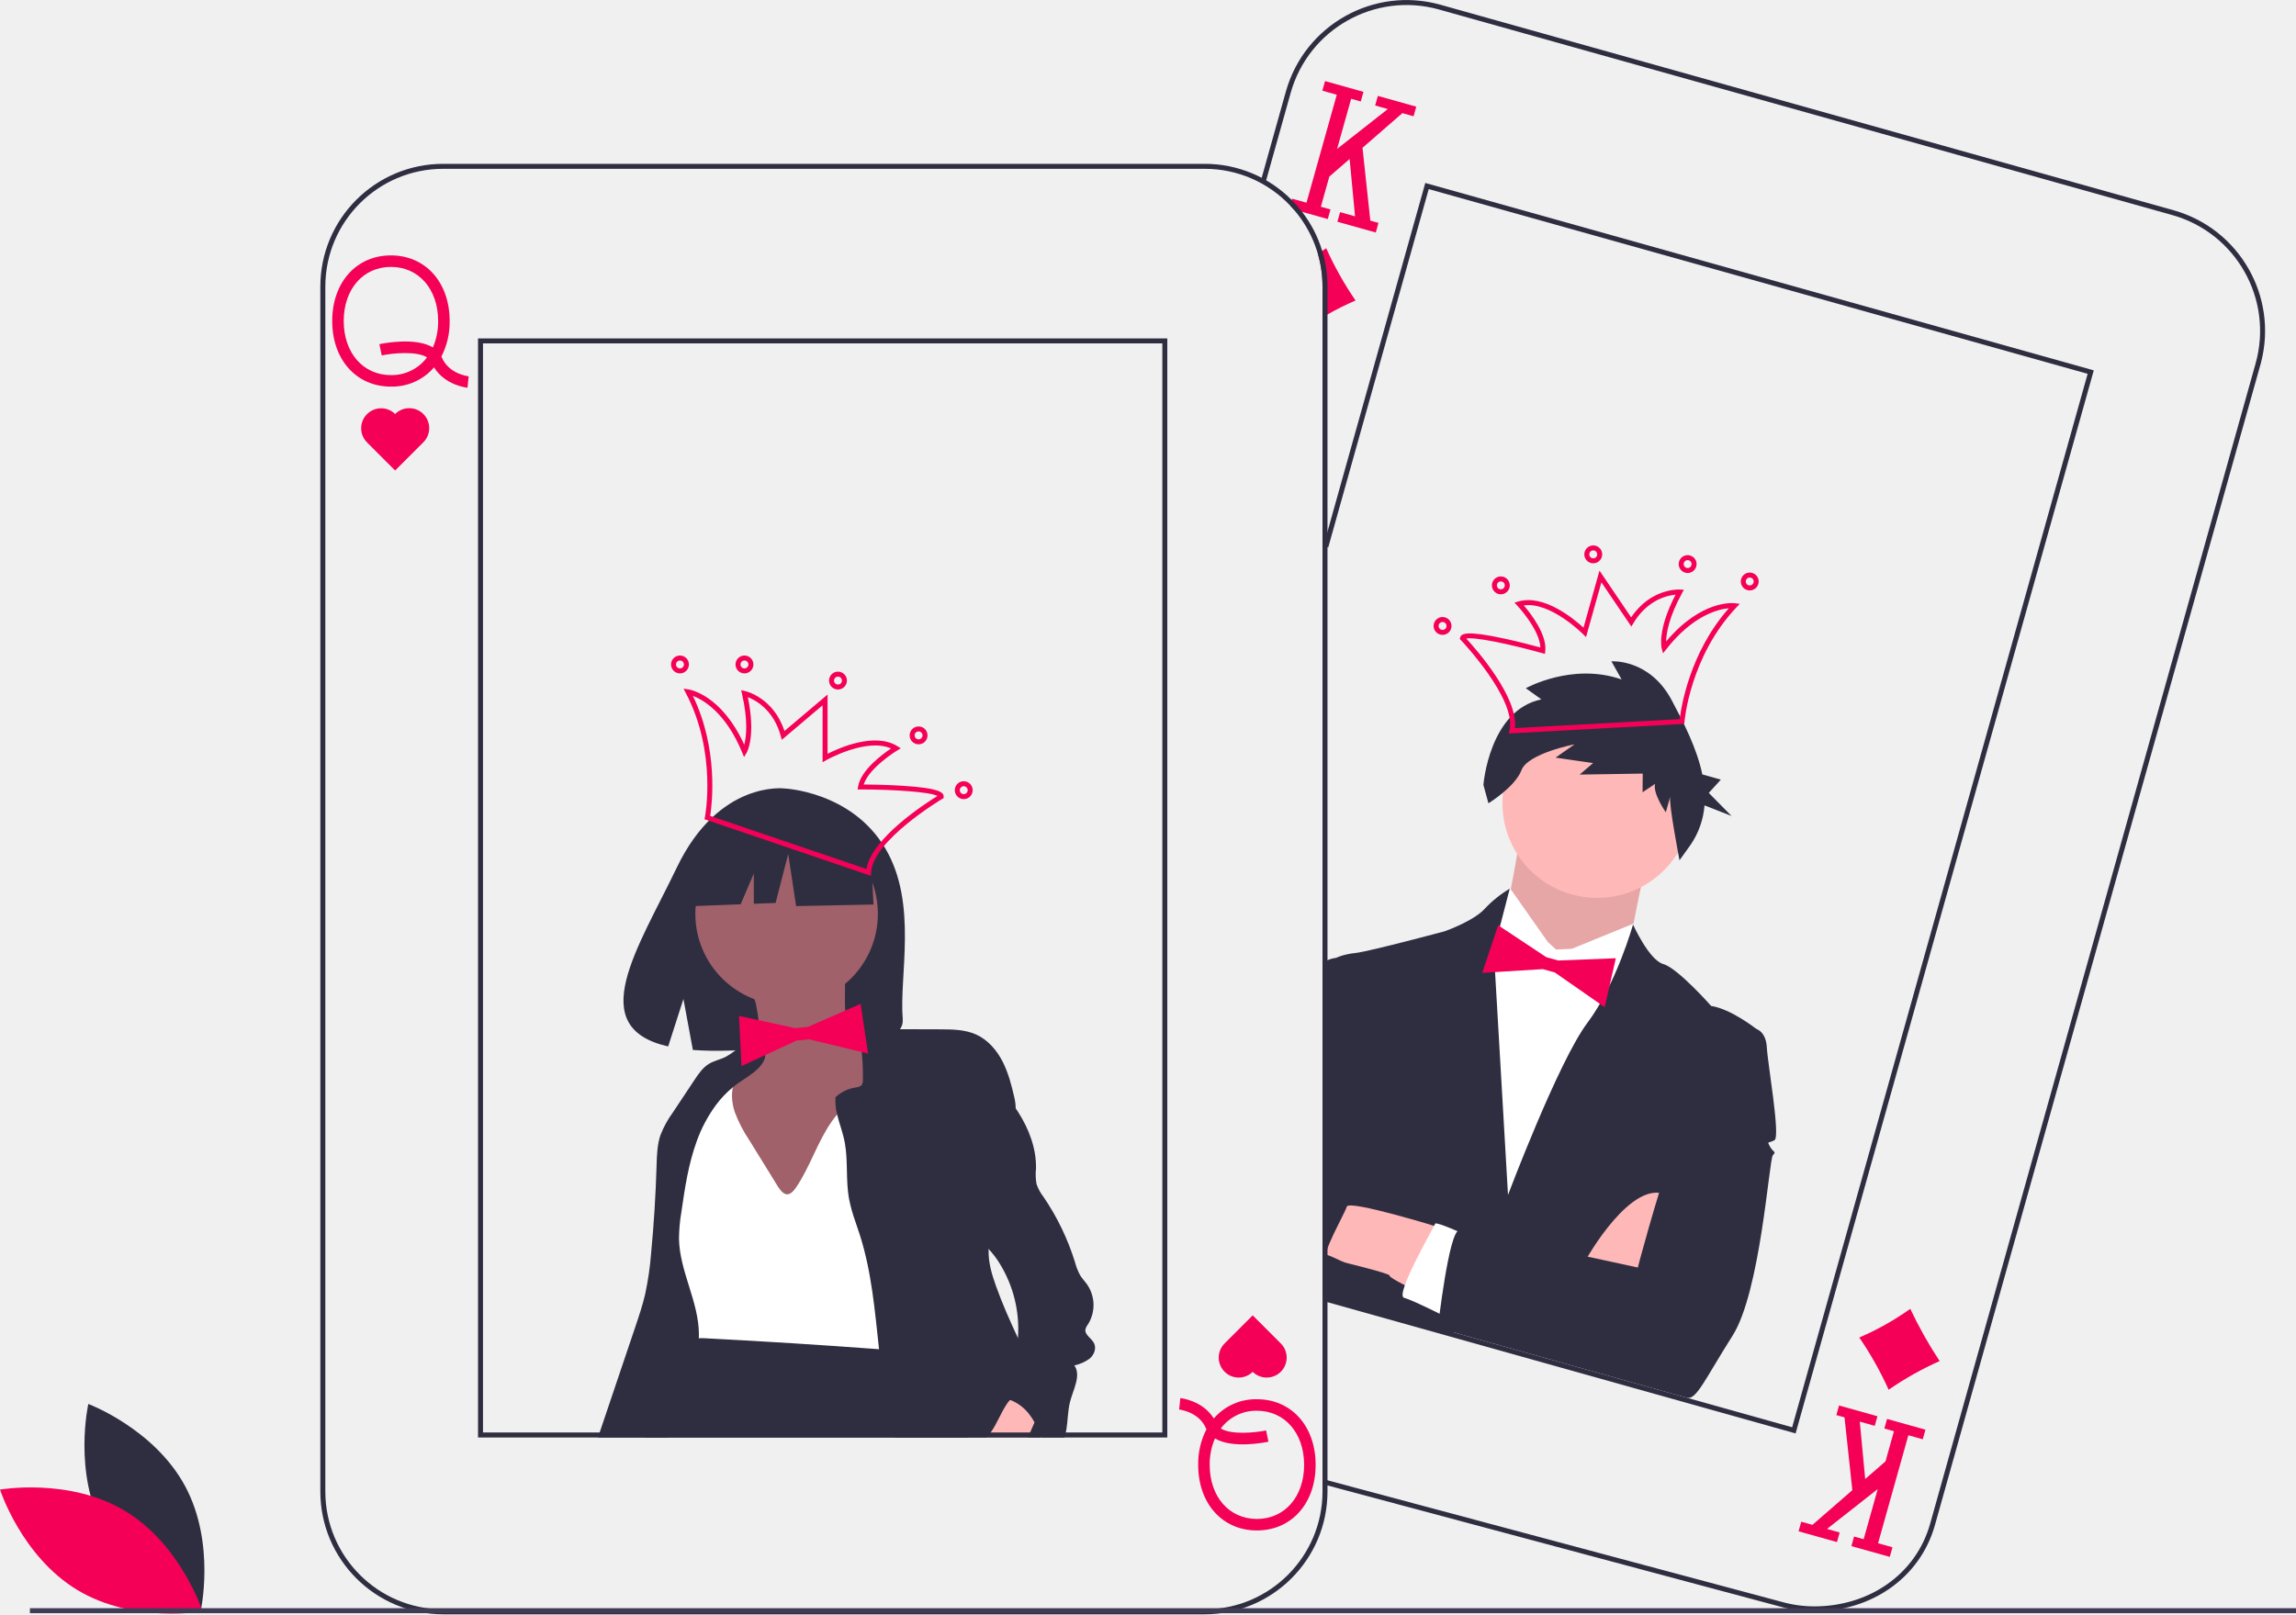
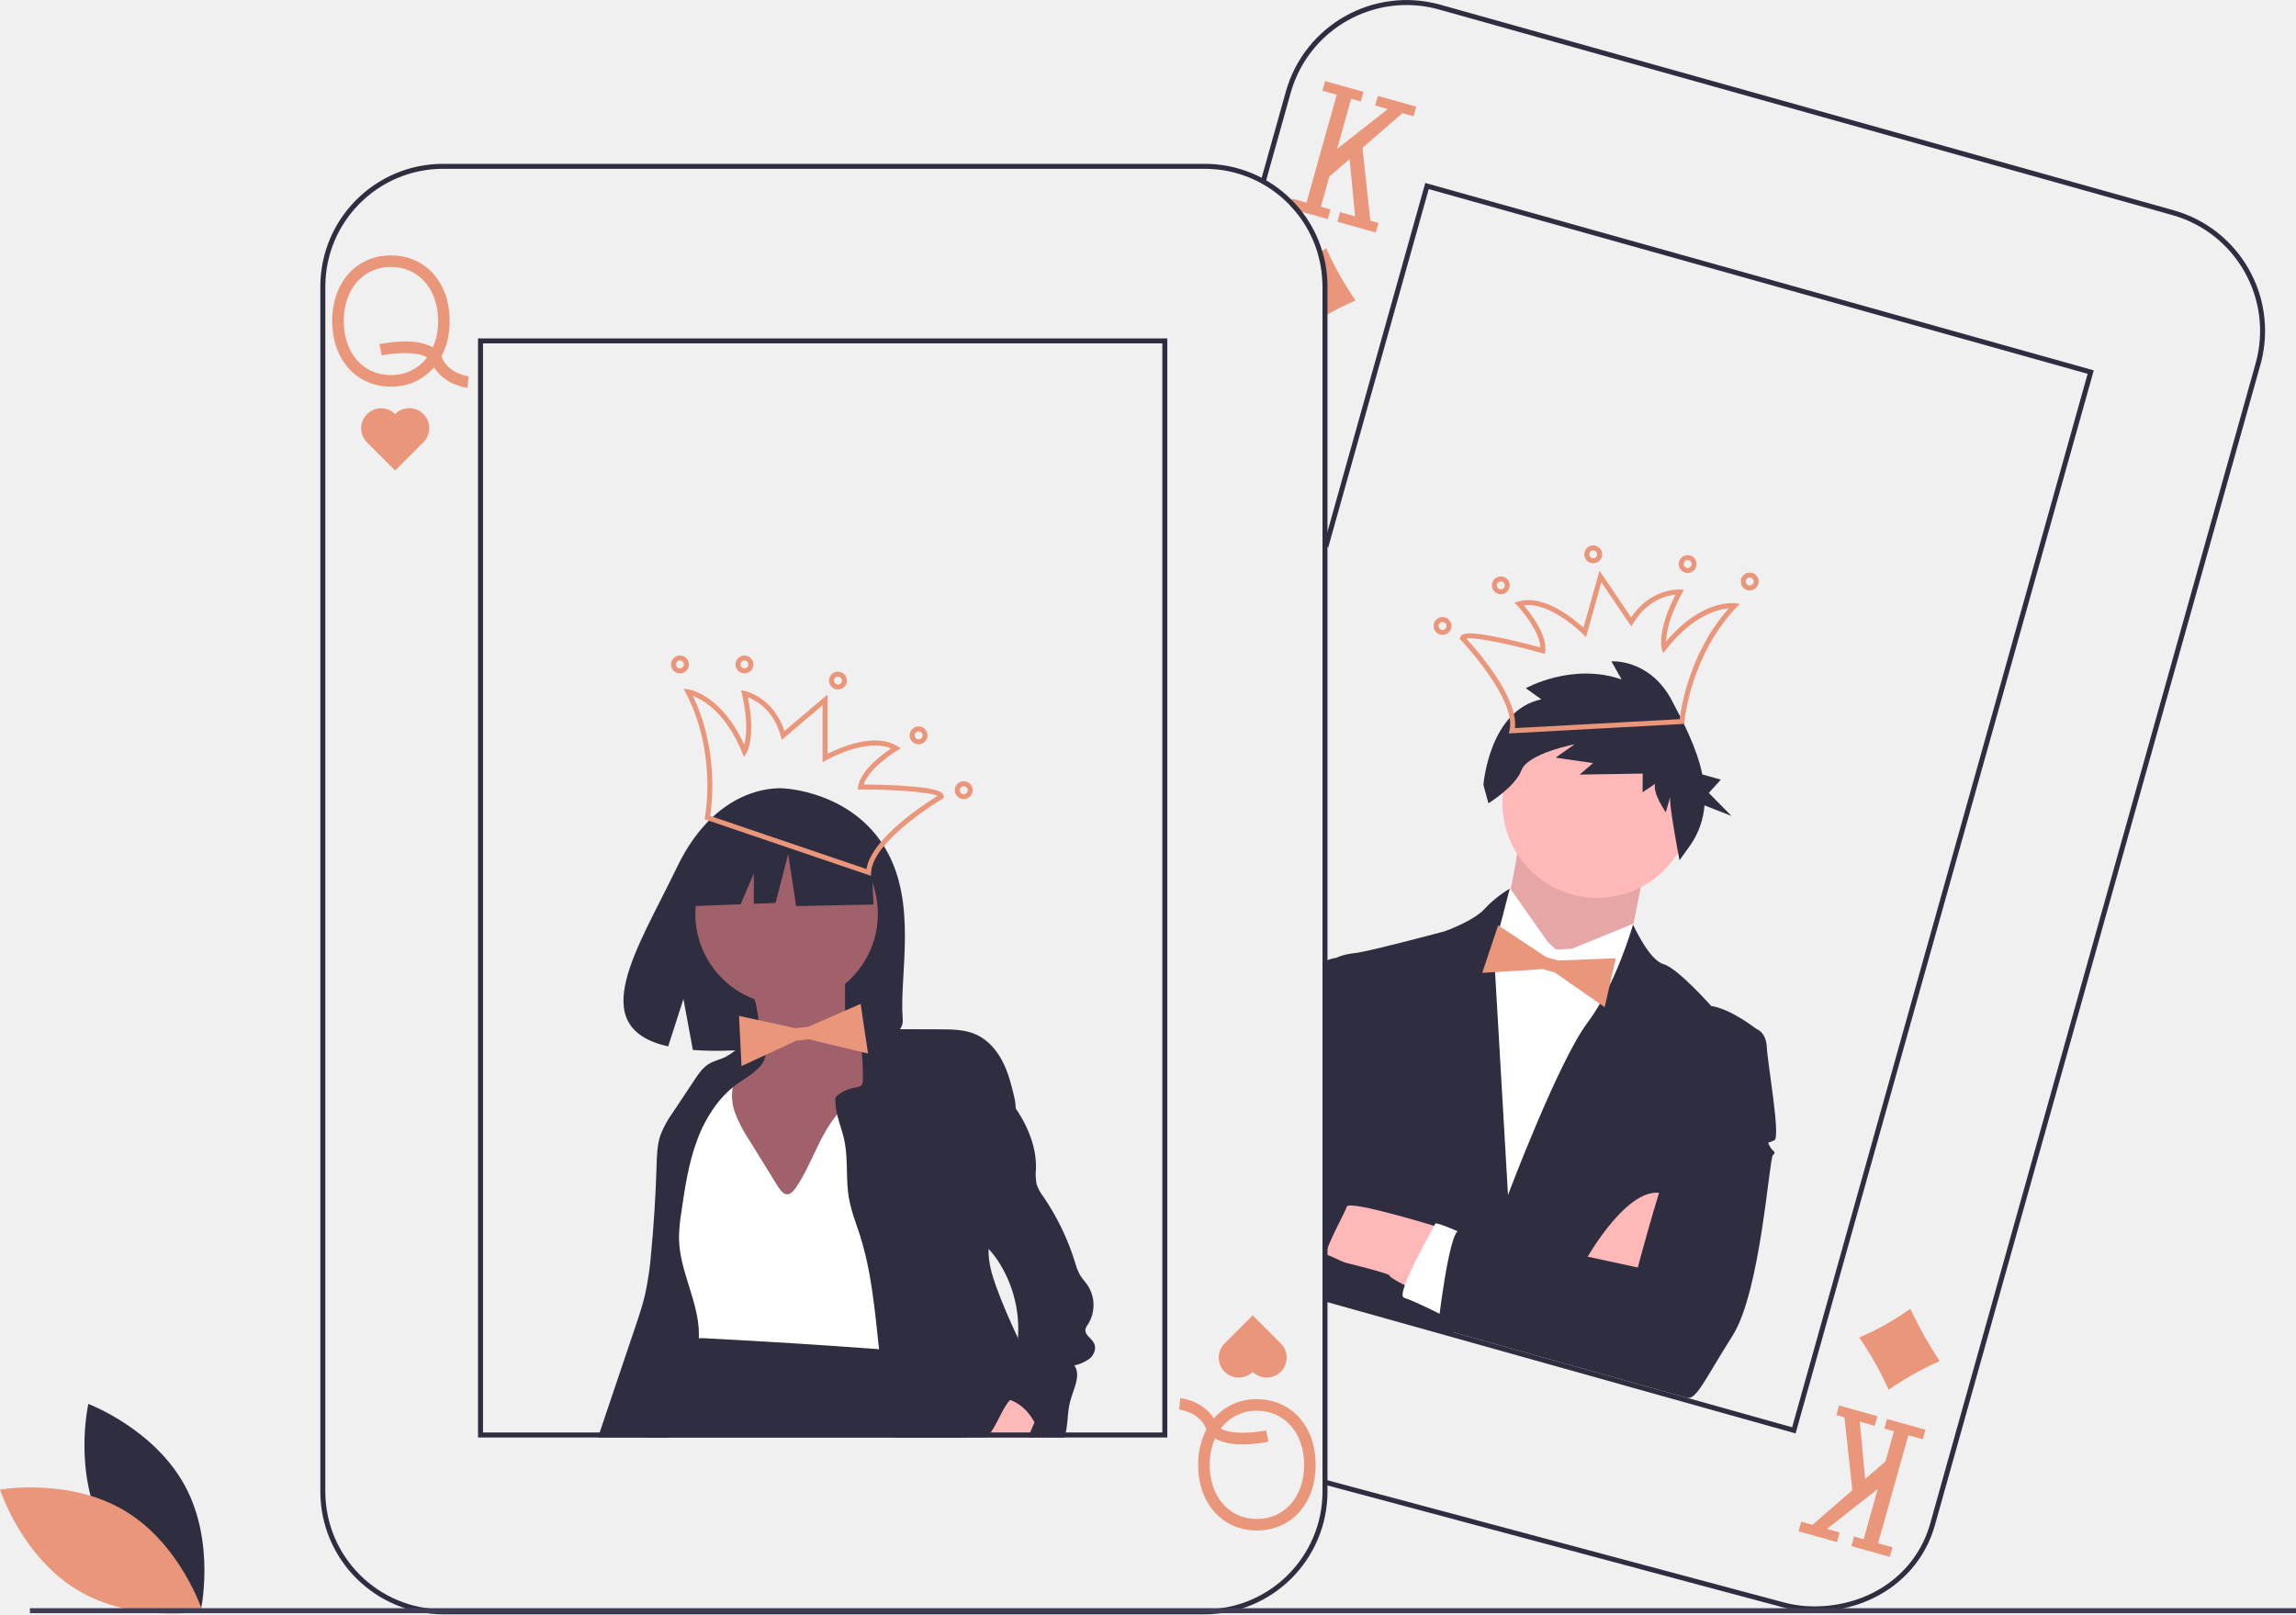
<svg xmlns="http://www.w3.org/2000/svg" data-name="Layer 1" width="921" height="647.736" viewBox="0 0 921 647.736">
  <path d="M867.301,771.823a50.167,50.167,0,0,1-13.545-1.871L670.731,720.963l.537-1.926,183.026,48.989a48.161,48.161,0,0,0,13.006,1.797c21.539,0,40.643-12.48,46.456-33.214L1044.043,271.991h-.001l.284-1.011a48.29,48.29,0,0,0-33.43-59.413L716.704,129.071a48.29,48.29,0,0,0-59.461,33.416l-10.222,36.46-1.926-.54,10.222-36.46a50.291,50.291,0,0,1,61.927-34.802l294.192,82.496a50.291,50.291,0,0,1,35.062,60.961l.009.002-.27.963L915.683,737.149C909.628,758.742,889.732,771.823,867.301,771.823Z" transform="translate(-139.5 -125.264)" fill="#2f2e41" />
-   <polygon points="518.96 84.066 522.31 85.006 532.62 87.896 533.7 84.036 529.84 82.956 533.23 70.866 541.38 63.786 543.55 86.806 537.55 85.116 536.47 88.976 551.87 93.296 552.95 89.436 549.68 88.526 546.54 59.306 562.54 45.396 567.03 46.656 568.11 42.796 552.7 38.476 551.62 42.336 556.7 43.756 536.35 59.746 541.99 39.636 545.85 40.716 546.93 36.856 531.52 32.536 530.44 36.396 536.22 38.016 524.07 81.336 518.29 79.716 518.14 80.236 517.52 82.476 518.96 84.066" fill="#f50057" />
-   <path d="M683.25,245.83A116.744,116.744,0,0,0,672,251.44c-.67.38-1.34.77-2,1.16V240.23a46.801,46.801,0,0,0-1.87-13.15c.58-.36,1.17-.75,1.75-1.14.53-.35,1.07-.71,1.6-1.07A134.736,134.736,0,0,0,683.25,245.83Z" transform="translate(-139.5 -125.264)" fill="#f50057" />
-   <polygon points="727.027 611.842 722.542 610.584 721.462 614.435 736.868 618.755 737.948 614.904 732.874 613.481 753.218 597.485 747.576 617.604 743.725 616.524 742.645 620.375 758.051 624.695 759.131 620.844 753.353 619.224 765.503 575.895 771.281 577.515 772.361 573.664 756.955 569.344 755.875 573.195 759.726 574.275 756.335 586.369 748.189 593.449 746.024 570.433 752.023 572.115 753.103 568.264 737.698 563.944 736.618 567.795 739.891 568.713 743.033 597.93 727.027 611.842" fill="#f50057" />
-   <path d="M885.315,661.934A110.091,110.091,0,0,0,905.775,650.436a169.049,169.049,0,0,0,11.779,20.959A125.777,125.777,0,0,0,897.094,682.893,135.224,135.224,0,0,0,885.315,661.934Z" transform="translate(-139.5 -125.264)" fill="#f50057" />
+   <polygon points="518.96 84.066 522.31 85.006 532.62 87.896 533.7 84.036 529.84 82.956 533.23 70.866 541.38 63.786 543.55 86.806 537.55 85.116 536.47 88.976 551.87 93.296 552.95 89.436 549.68 88.526 546.54 59.306 562.54 45.396 567.03 46.656 568.11 42.796 552.7 38.476 551.62 42.336 556.7 43.756 536.35 59.746 541.99 39.636 545.85 40.716 546.93 36.856 531.52 32.536 530.44 36.396 536.22 38.016 524.07 81.336 518.29 79.716 518.14 80.236 517.52 82.476 518.96 84.066" fill="#e9967a" />
+   <path d="M683.25,245.83A116.744,116.744,0,0,0,672,251.44c-.67.38-1.34.77-2,1.16V240.23a46.801,46.801,0,0,0-1.87-13.15c.58-.36,1.17-.75,1.75-1.14.53-.35,1.07-.71,1.6-1.07A134.736,134.736,0,0,0,683.25,245.83Z" transform="translate(-139.5 -125.264)" fill="#e9967a" />
+   <polygon points="727.027 611.842 722.542 610.584 721.462 614.435 736.868 618.755 737.948 614.904 732.874 613.481 753.218 597.485 747.576 617.604 743.725 616.524 742.645 620.375 758.051 624.695 759.131 620.844 753.353 619.224 765.503 575.895 771.281 577.515 772.361 573.664 756.955 569.344 755.875 573.195 759.726 574.275 756.335 586.369 748.189 593.449 746.024 570.433 752.023 572.115 753.103 568.264 737.698 563.944 736.618 567.795 739.891 568.713 743.033 597.93 727.027 611.842" fill="#e9967a" />
+   <path d="M885.315,661.934A110.091,110.091,0,0,0,905.775,650.436a169.049,169.049,0,0,0,11.779,20.959A125.777,125.777,0,0,0,897.094,682.893,135.224,135.224,0,0,0,885.315,661.934Z" transform="translate(-139.5 -125.264)" fill="#e9967a" />
  <path d="M750.397,453.726s-5.059,32.854-6.561,34.51,10.5,40.333,10.5,40.333l38.489-22.442s7.489-41.52,9.954-42.906S750.397,453.726,750.397,453.726Z" transform="translate(-139.5 -125.264)" fill="#ffb8b8" />
  <path d="M750.397,453.726s-5.059,32.854-6.561,34.51,10.5,40.333,10.5,40.333l38.489-22.442s7.489-41.52,9.954-42.906S750.397,453.726,750.397,453.726Z" transform="translate(-139.5 -125.264)" opacity="0.1" />
  <circle cx="640.674" cy="322.272" r="38" fill="#ffb8b8" />
  <path d="M763.704,506.27l-3.311-3.006-14.885-21.184s-1.708-1.124-3.328,4.653l-1.62,5.777-13.984,5.426-30.943,132.569,82.806,23.22,34.101-132.722-16.017-16.954-1.773-8.18-24.728,10.095Z" transform="translate(-139.5 -125.264)" fill="#fff" />
  <path d="M670,644.09l2,.56,128.96,36.16,43.12-142.65s-10.2-8.06-18.18-9.26c0,0-13.4-15.18-19.17-16.8-5.78-1.62-12.17-15.87-12.17-15.87s-6.75,24.07-18.35,39.51-31.8,68.98-31.8,68.98l-5.7-98.19,6.4-24.69a45.464,45.464,0,0,0-10.06,8.09c-4.51,4.96-16.02,9-16.02,9s-30.32,8.12-35.68,8.7c-5.35.57-7.82,1.96-7.82,1.96L672,533.88l-2,13.76Z" transform="translate(-139.5 -125.264)" fill="#2f2e41" />
  <path d="M687.6,588.79c-1.2,7.97-13.54,40.86-13.54,40.86L672,631.72l-2,2.01V511.92a5.618,5.618,0,0,1,2-1.39,13.72,13.72,0,0,1,3.53-.94l3.86,1.08S688.8,580.81,687.6,588.79Z" transform="translate(-139.5 -125.264)" fill="#2f2e41" />
  <path d="M775.443,631.075s18.926-34.159,33.252-25.987-8.64,30.812-8.64,30.812Z" transform="translate(-139.5 -125.264)" fill="#ffb8b8" />
  <path d="M716.861,617.764s-36.319-11.223-37.129-8.334-10.754,19.833-7.866,20.643,25.304,6.057,25.034,7.02,10.744,6.129,10.744,6.129Z" transform="translate(-139.5 -125.264)" fill="#ffb8b8" />
-   <polygon points="648.165 384.489 625.05 385.398 620.236 384.048 600.963 371.253 594.58 390.355 618.886 388.862 623.7 390.212 643.686 404.125 648.165 384.489" fill="#f50057" />
+   <polygon points="648.165 384.489 625.05 385.398 620.236 384.048 600.963 371.253 594.58 390.355 618.886 388.862 623.7 390.212 643.686 404.125 648.165 384.489" fill="#e9967a" />
  <polygon points="586.05 528.176 582.5 535.736 531.5 521.736 530.5 518.826 530.5 502.796 532.5 503.576 534.56 504.386 586.05 528.176" fill="#2f2e41" />
  <path d="M727.453,620.734s-11.977-5.436-12.247-4.473-16.343,28.652-12.491,29.732,17.484,8.019,17.484,8.019Z" transform="translate(-139.5 -125.264)" fill="#fff" />
  <path d="M837.34,536.266l6.74,1.89s3.851,1.08,4.157,7.397,5.533,35.824,3.067,37.21-3.159.153-1.773,2.619,2.619,1.773,1.116,3.429S845.696,643.505,834.519,661.142s-14.57,26.033-18.421,24.953L716.267,658.101s4.446-39.258,8.567-39.141S796.473,633.856,796.473,633.856,822.627,533.179,837.34,536.266Z" transform="translate(-139.5 -125.264)" fill="#2f2e41" />
  <path d="M757.785,405.886l-6.234-4.471s18.586-10.445,38.429-3.52l-4.087-7.273S801.192,389.467,810.098,406.26c4.682,8.828,10.063,19.17,12.262,29.737l7.435,2.085-4.843,5.336,9.12,9.252-10.835-4.241a32.524,32.524,0,0,1-5.561,15.777l-4.471,6.234s-4.435-23.028-3.727-25.552l-1.77,6.311s-5.35-7.627-4.288-11.414l-5.026,3.356.053-7.473-25.298.394,5.38-4.618-15.047-2.177,7.627-5.35s-18.71,3.603-21.288,10.369c-2.578,6.765-13.26,13.3-13.26,13.3l-2.017-7.373S736.828,410.221,757.785,405.886Z" transform="translate(-139.5 -125.264)" fill="#2f2e41" />
-   <path d="M744.721,419.557l.297-1.295c2.89-12.58-19.338-35.975-19.563-36.21l-.395-.412.154-.55c.44-1.568,2.204-2.961,17.659.389,6.018,1.305,12.019,2.895,14.531,3.576-.281-7.183-9.185-16.7-9.28-16.8l-1.12-1.187,1.566-.459c10.265-3.009,22.28,6.971,26.12,10.505l6.419-22.89,12.701,18.76c7.797-11.673,19.076-11.2,19.569-11.172l1.583.086L814.202,363.29c-5.343,9.775-6.306,16.196-6.361,19.362,14.216-16.889,27.027-15.418,27.584-15.344l1.941.256-1.346,1.422c-18.611,19.665-20.802,45.606-20.822,45.866l-.067.874ZM727.67,381.491c3.93,4.259,20.924,23.481,19.516,35.928l66.11-3.596c.545-4.628,3.898-26.648,19.705-44.5-4.308.385-14.47,2.84-25.175,16.521l-1.227,1.568-.525-1.92c-.083-.303-1.872-7.336,5.553-21.623-3.404.322-11.329,2.104-16.929,11.454l-.806,1.346-12.02-17.753-6.169,22L774.492,379.69c-.135-.137-13.031-13.049-23.754-11.509,2.753,3.205,9.338,11.646,8.617,18.282l-.127,1.174-1.137-.319C745.463,383.777,731.039,380.755,727.67,381.491Z" transform="translate(-139.5 -125.264)" fill="#f50057" />
-   <path d="M840.408,362.039a3.587,3.587,0,1,1,4.422-2.485A3.591,3.591,0,0,1,840.408,362.039Zm1.397-4.982a1.587,1.587,0,1,0,1.1,1.956A1.589,1.589,0,0,0,841.805,357.058Z" transform="translate(-139.5 -125.264)" fill="#f50057" />
-   <path d="M815.5,355.055a3.587,3.587,0,1,1,4.422-2.485A3.591,3.591,0,0,1,815.5,355.055Zm1.397-4.982a1.587,1.587,0,1,0,1.1,1.956A1.589,1.589,0,0,0,816.897,350.073Z" transform="translate(-139.5 -125.264)" fill="#f50057" />
-   <path d="M777.636,351.154a3.587,3.587,0,1,1,4.422-2.485A3.591,3.591,0,0,1,777.636,351.154Zm1.397-4.982a1.587,1.587,0,1,0,1.1,1.956A1.589,1.589,0,0,0,779.033,346.173Z" transform="translate(-139.5 -125.264)" fill="#f50057" />
-   <path d="M717.189,379.879a3.587,3.587,0,1,1,4.422-2.485A3.591,3.591,0,0,1,717.189,379.879Zm1.397-4.982a1.587,1.587,0,1,0,1.1,1.956A1.589,1.589,0,0,0,718.586,374.897Z" transform="translate(-139.5 -125.264)" fill="#f50057" />
-   <path d="M740.563,363.595a3.587,3.587,0,1,1,4.422-2.485A3.591,3.591,0,0,1,740.563,363.595Zm1.397-4.982a1.587,1.587,0,1,0,1.1,1.956A1.589,1.589,0,0,0,741.96,358.614Z" transform="translate(-139.5 -125.264)" fill="#f50057" />
+   <path d="M744.721,419.557l.297-1.295c2.89-12.58-19.338-35.975-19.563-36.21l-.395-.412.154-.55c.44-1.568,2.204-2.961,17.659.389,6.018,1.305,12.019,2.895,14.531,3.576-.281-7.183-9.185-16.7-9.28-16.8l-1.12-1.187,1.566-.459c10.265-3.009,22.28,6.971,26.12,10.505l6.419-22.89,12.701,18.76c7.797-11.673,19.076-11.2,19.569-11.172l1.583.086L814.202,363.29c-5.343,9.775-6.306,16.196-6.361,19.362,14.216-16.889,27.027-15.418,27.584-15.344l1.941.256-1.346,1.422c-18.611,19.665-20.802,45.606-20.822,45.866l-.067.874ZM727.67,381.491c3.93,4.259,20.924,23.481,19.516,35.928l66.11-3.596c.545-4.628,3.898-26.648,19.705-44.5-4.308.385-14.47,2.84-25.175,16.521l-1.227,1.568-.525-1.92c-.083-.303-1.872-7.336,5.553-21.623-3.404.322-11.329,2.104-16.929,11.454l-.806,1.346-12.02-17.753-6.169,22L774.492,379.69c-.135-.137-13.031-13.049-23.754-11.509,2.753,3.205,9.338,11.646,8.617,18.282l-.127,1.174-1.137-.319C745.463,383.777,731.039,380.755,727.67,381.491Z" transform="translate(-139.5 -125.264)" fill="#e9967a" />
+   <path d="M840.408,362.039a3.587,3.587,0,1,1,4.422-2.485A3.591,3.591,0,0,1,840.408,362.039Zm1.397-4.982a1.587,1.587,0,1,0,1.1,1.956A1.589,1.589,0,0,0,841.805,357.058Z" transform="translate(-139.5 -125.264)" fill="#e9967a" />
+   <path d="M815.5,355.055a3.587,3.587,0,1,1,4.422-2.485A3.591,3.591,0,0,1,815.5,355.055Zm1.397-4.982a1.587,1.587,0,1,0,1.1,1.956A1.589,1.589,0,0,0,816.897,350.073Z" transform="translate(-139.5 -125.264)" fill="#e9967a" />
+   <path d="M777.636,351.154a3.587,3.587,0,1,1,4.422-2.485A3.591,3.591,0,0,1,777.636,351.154Zm1.397-4.982a1.587,1.587,0,1,0,1.1,1.956A1.589,1.589,0,0,0,779.033,346.173Z" transform="translate(-139.5 -125.264)" fill="#e9967a" />
+   <path d="M717.189,379.879a3.587,3.587,0,1,1,4.422-2.485A3.591,3.591,0,0,1,717.189,379.879Zm1.397-4.982a1.587,1.587,0,1,0,1.1,1.956A1.589,1.589,0,0,0,718.586,374.897Z" transform="translate(-139.5 -125.264)" fill="#e9967a" />
+   <path d="M740.563,363.595a3.587,3.587,0,1,1,4.422-2.485A3.591,3.591,0,0,1,740.563,363.595Zm1.397-4.982a1.587,1.587,0,1,0,1.1,1.956A1.589,1.589,0,0,0,741.96,358.614Z" transform="translate(-139.5 -125.264)" fill="#e9967a" />
  <polygon points="720.272 575.155 719.31 574.885 530.809 522.027 531.348 520.101 718.887 572.69 837.418 149.994 573.112 75.88 532.799 219.645 530.873 219.105 571.728 73.414 572.689 73.684 839.883 148.609 839.613 149.571 720.272 575.155" fill="#2f2e41" />
  <path d="M181.134,739.117c12.428,23.049,38.806,32.944,38.806,32.944s6.227-27.475-6.201-50.524-38.806-32.944-38.806-32.944S168.706,716.068,181.134,739.117Z" transform="translate(-139.5 -125.264)" fill="#2f2e41" />
-   <path d="M189.677,731.534c22.438,13.5,31.08,40.314,31.08,40.314s-27.738,4.927-50.177-8.573S139.5,722.961,139.5,722.961,167.238,718.034,189.677,731.534Z" transform="translate(-139.5 -125.264)" fill="#f50057" />
+   <path d="M189.677,731.534c22.438,13.5,31.08,40.314,31.08,40.314s-27.738,4.927-50.177-8.573S139.5,722.961,139.5,722.961,167.238,718.034,189.677,731.534Z" transform="translate(-139.5 -125.264)" fill="#e9967a" />
  <path d="M669.88,225.94a49.004,49.004,0,0,0-8.07-15.67,49.783,49.783,0,0,0-4.17-4.77A49.106,49.106,0,0,0,622.77,191H317.23A49.28,49.28,0,0,0,268,240.23V723.77A49.28,49.28,0,0,0,317.23,773H622.77A49.28,49.28,0,0,0,672,723.77V240.23A48.871,48.871,0,0,0,669.88,225.94ZM670,723.77A47.287,47.287,0,0,1,622.77,771H317.23A47.287,47.287,0,0,1,270,723.77V240.23A47.287,47.287,0,0,1,317.23,193H622.77a47.113,47.113,0,0,1,34.25,14.74q.735.78,1.44,1.59A47.12,47.12,0,0,1,670,240.23Z" transform="translate(-139.5 -125.264)" fill="#2f2e41" />
-   <path d="M316.742,268.709c-.055-.13-.124-.249-.185-.374a30.294,30.294,0,0,0,3.315-14.268c0-15.502-9.687-26.328-23.557-26.328s-23.557,10.827-23.557,26.328,9.687,26.328,23.557,26.328a22.226,22.226,0,0,0,17.296-7.723c4.441,7.186,13.026,8.134,13.421,8.174l.468-4.596C327.177,276.216,319.556,275.324,316.742,268.709Zm-20.427,7.067c-11.151,0-18.938-8.927-18.938-21.709s7.787-21.709,18.938-21.709,18.938,8.927,18.938,21.709a26.092,26.092,0,0,1-2.11,10.607c-6.894-4.189-19.721-1.686-21.46-1.319l.95,4.52c4.711-.986,14.084-1.778,18.164.782A17.668,17.668,0,0,1,296.315,275.776Z" transform="translate(-139.5 -125.264)" fill="#f50057" />
-   <path d="M298,291.382a8.014,8.014,0,0,0-11.333,11.333L298,314.049l11.333-11.333A8.014,8.014,0,0,0,298,291.382Z" transform="translate(-139.5 -125.264)" fill="#f50057" />
-   <path d="M623.258,698.388c.055.13.124.249.185.374a30.294,30.294,0,0,0-3.315,14.268c0,15.502,9.687,26.328,23.557,26.328s23.557-10.827,23.557-26.328-9.687-26.328-23.557-26.328a22.226,22.226,0,0,0-17.296,7.723c-4.441-7.186-13.026-8.134-13.421-8.174L612.5,690.847C612.823,690.881,620.444,691.773,623.258,698.388Zm20.427-7.067c11.151,0,18.938,8.927,18.938,21.709s-7.787,21.709-18.938,21.709-18.938-8.927-18.938-21.709a26.092,26.092,0,0,1,2.11-10.607c6.894,4.189,19.721,1.686,21.46,1.319l-.95-4.52c-4.711.986-14.084,1.778-18.164-.782A17.668,17.668,0,0,1,643.685,691.321Z" transform="translate(-139.5 -125.264)" fill="#f50057" />
-   <path d="M642,675.715A8.014,8.014,0,0,0,653.333,664.382L642,653.049,630.667,664.382A8.014,8.014,0,0,0,642,675.715Z" transform="translate(-139.5 -125.264)" fill="#f50057" />
+   <path d="M316.742,268.709c-.055-.13-.124-.249-.185-.374a30.294,30.294,0,0,0,3.315-14.268c0-15.502-9.687-26.328-23.557-26.328s-23.557,10.827-23.557,26.328,9.687,26.328,23.557,26.328a22.226,22.226,0,0,0,17.296-7.723c4.441,7.186,13.026,8.134,13.421,8.174l.468-4.596C327.177,276.216,319.556,275.324,316.742,268.709Zm-20.427,7.067c-11.151,0-18.938-8.927-18.938-21.709s7.787-21.709,18.938-21.709,18.938,8.927,18.938,21.709a26.092,26.092,0,0,1-2.11,10.607c-6.894-4.189-19.721-1.686-21.46-1.319l.95,4.52c4.711-.986,14.084-1.778,18.164.782A17.668,17.668,0,0,1,296.315,275.776Z" transform="translate(-139.5 -125.264)" fill="#e9967a" />
+   <path d="M298,291.382a8.014,8.014,0,0,0-11.333,11.333L298,314.049l11.333-11.333A8.014,8.014,0,0,0,298,291.382Z" transform="translate(-139.5 -125.264)" fill="#e9967a" />
+   <path d="M623.258,698.388c.055.13.124.249.185.374a30.294,30.294,0,0,0-3.315,14.268c0,15.502,9.687,26.328,23.557,26.328s23.557-10.827,23.557-26.328-9.687-26.328-23.557-26.328a22.226,22.226,0,0,0-17.296,7.723c-4.441-7.186-13.026-8.134-13.421-8.174L612.5,690.847C612.823,690.881,620.444,691.773,623.258,698.388Zm20.427-7.067c11.151,0,18.938,8.927,18.938,21.709s-7.787,21.709-18.938,21.709-18.938-8.927-18.938-21.709a26.092,26.092,0,0,1,2.11-10.607c6.894,4.189,19.721,1.686,21.46,1.319l-.95-4.52c-4.711.986-14.084,1.778-18.164-.782A17.668,17.668,0,0,1,643.685,691.321Z" transform="translate(-139.5 -125.264)" fill="#e9967a" />
+   <path d="M642,675.715A8.014,8.014,0,0,0,653.333,664.382L642,653.049,630.667,664.382A8.014,8.014,0,0,0,642,675.715Z" transform="translate(-139.5 -125.264)" fill="#e9967a" />
  <path d="M494.646,465.711c-13.614-23.004-40.549-24.076-40.549-24.076s-26.246-3.356-43.083,31.679c-15.693,32.655-37.352,64.185-3.487,71.829l6.117-19.039,3.788,20.456a132.507,132.507,0,0,0,14.49.248c36.267-1.171,70.805.343,69.693-12.671C500.137,516.837,507.745,487.845,494.646,465.711Z" transform="translate(-139.5 -125.264)" fill="#2f2e41" />
  <path d="M444.422,544.087c.066,2.589.046,5.32-1.24,7.568-2.551,4.456-8.777,5.123-12.523,8.636-3.939,3.694-4.385,9.688-4.572,15.085-.196,5.642-.363,11.469,1.696,16.726A40.66,40.66,0,0,0,432.533,600.262q3.43,4.944,6.924,9.844a42.503,42.503,0,0,0,4.146,5.203c4.171,4.249,9.892,6.601,15.605,8.279,3.691,1.084,7.676,1.929,11.338.751a21.707,21.707,0,0,0,6.593-4.054c2.724-2.163,5.489-4.37,7.463-7.234,3.075-4.461,3.926-10.045,4.564-15.425a332.863,332.863,0,0,0,2.194-47.951,11.753,11.753,0,0,0-.915-5.095c-1.897-3.703-6.976-4.494-9.653-7.679-2.288-2.724-2.382-6.61-2.362-10.168l.05-9.056a3.794,3.794,0,0,0-.44-2.206,3.738,3.738,0,0,0-2.598-1.212,87.571,87.571,0,0,0-17.037-1.14c-4.623.141-13.495-.246-17.492,2.329-3.629,2.337.915,8.793,1.755,12.419A80.911,80.911,0,0,1,444.422,544.087Z" transform="translate(-139.5 -125.264)" fill="#a0616a" />
  <circle cx="315.534" cy="366.668" r="36.604" fill="#a0616a" />
  <path d="M439.962,582.597a53.547,53.547,0,0,1-5.708-11.087c-1.309-3.956-1.652-8.377-.099-12.244-3.955-2.295-9.326-.437-12.206,3.115s-3.762,8.313-4.016,12.879.015,9.199-.978,13.663c-2.198,9.876-10.356,17.995-10.963,28.094-.597,9.936,6.216,18.591,9.568,27.963a46.63,46.63,0,0,1,2.498,18.201c-.109,1.993-.234,4.264,1.172,5.68a6.478,6.478,0,0,0,2.534,1.365c16.174,5.69,33.644,6.183,50.784,6.617l28.31.717a9.023,9.023,0,0,0,4.999-.837c2.54-1.557,2.88-5.048,2.923-8.027.372-25.656-.719-51.309-1.81-76.945-.395-9.292-.798-18.638-2.768-27.727-.502-2.314-1.324-4.888-3.461-5.91-1.808-.865-3.954-.305-5.835.39a46.457,46.457,0,0,0-21.758,16.749c-5.809,8.267-8.666,18.185-14.351,26.515-4.125,6.045-6.511.777-9.26-3.675Q444.75,590.344,439.962,582.597Z" transform="translate(-139.5 -125.264)" fill="#fff" />
  <path d="M435.58,559.899c-.72.51-1.43,1.05-2.11,1.62a40.849,40.849,0,0,0-6.8,7.16,56.722,56.722,0,0,0-7.7,14.53c-3.32,9.1-4.76,18.76-6.14,28.34a68.398,68.398,0,0,0-.97,10.68c.21,13.16,7.99,25.35,8,38.52,0,.5-.01.99-.04,1.49a43.261,43.261,0,0,1-.76,6.42c-.57,3.09-1.39,6.14-2.2,9.18-2.04,7.62-4.24,15.52-8.22,22.21-.4.68-.83,1.35-1.27,2h-28c.22-.67.45-1.33.67-2q7.155-21.195,14.3-42.38c1.46-4.32,2.92-8.66,3.95-13.1a124.075,124.075,0,0,0,2.41-16.63q1.65-17.385,2.17-34.84c.13-4.18.22-8.45,1.57-12.41a40.598,40.598,0,0,1,4.98-9.08q4.335-6.525,8.67-13.05c1.61-2.42,3.3-4.91,5.78-6.42,2.07-1.27,4.53-1.73,6.71-2.8a34.312,34.312,0,0,0,3.94-2.61c3.26-2.31,7.09-4.74,9.9-2.38a5.514,5.514,0,0,1,1.16,1.33,6.691,6.691,0,0,1,.43.77C448.71,552.289,439.21,557.329,435.58,559.899Z" transform="translate(-139.5 -125.264)" fill="#2f2e41" />
  <path d="M527.82,702.049H398.14c.7-.64,1.39-1.31,2.06-2,.1-.1.19-.2.29-.3,4.96-5.15,6.09-11.48,8.58-18.18q2.805-7.575,5.61-15.14a7.831,7.831,0,0,1,1.43-2.69,4.437,4.437,0,0,1,1.97-1.18,7.642,7.642,0,0,1,1.74-.32,19.407,19.407,0,0,1,2.53,0q34.905,1.8,69.76,4.39,4.5.345,9,.69c2.45,1.82,4.87,3.75,7.18,5.79,7.51,6.6,14.02,14.37,17.75,23.55.45,1.11.86,2.24,1.2,3.39C527.46,700.709,527.65,701.379,527.82,702.049Z" transform="translate(-139.5 -125.264)" fill="#2f2e41" />
  <polygon points="349.127 338.23 322.517 324.291 285.77 329.993 278.167 363.573 297.093 362.845 302.38 350.508 302.38 362.641 311.113 362.305 316.181 342.665 319.349 363.573 350.394 362.939 349.127 338.23" fill="#2f2e41" />
  <path d="M527.82,702.049H498.54c-.21-.66-.41-1.33-.6-2a157.26,157.26,0,0,1-4.54-22.68c-.31-2.19-.58-4.39-.83-6.58-.16-1.39-.31-2.77-.46-4.16-1.68-15.44-2.97-31.03-7.69-45.81-.57-1.79-1.19-3.57-1.79-5.35a63.096,63.096,0,0,1-2.6-9.41c-1.28-7.32-.32-14.9-1.64-22.21-.74-4.08-2.21-7.67-3.1-11.41a23.108,23.108,0,0,1-.66-6.91,14.882,14.882,0,0,1,7.79-3.86c1.01-.17,2.15-.3,2.76-1.11a3.464,3.464,0,0,0,.46-2.04,97.957,97.957,0,0,0-.81-14.11c-.2-1.64-.45-3.28-.75-4.91-.01-.08-.03-.15-.04-.23,2.44-1.06,5.19-1.07,7.84-1.06,2.89.01,5.77.01,8.65.02q7.995.03,15.99.05c4.96.01,10.09.06,14.6,2.11,4.66,2.13,8.2,6.24,10.54,10.8s3.61,9.58,4.76,14.57a19.52,19.52,0,0,1,.5,4.21c.22,11.26-8.18,22.6-9.02,34.11-.27,3.73.04,7.49-.3,11.22-.34,3.74-1.34,7.4-1.52,11.14-.01.19-.02.39-.02.58-.11,4.87,1.31,9.64,2.95,14.23,2.54,7.13,5.63,14.04,8.82,20.91,3.08,6.65,6.24,13.27,9.08,20.01a34.263,34.263,0,0,1,2.95,9.89,13.724,13.724,0,0,1-1.51,7.99,9.376,9.376,0,0,1-1.19,1.69l-.02.02c-.09.1-.18.2-.27.29H527.82Z" transform="translate(-139.5 -125.264)" fill="#2f2e41" />
  <path d="M555.71,691.789a11.082,11.082,0,0,1-1.07,3.83c-.05.12-.1.23-.15.35-.58,1.37-1.17,2.72-1.78,4.08-.3.66-.6,1.33-.91,2H535.24a18.536,18.536,0,0,0,1.66-2c2.54-3.53,4.01-7.82,6.6-11.63a8.954,8.954,0,0,1,1.21-1.44C548.86,682.959,555.97,683.779,555.71,691.789Z" transform="translate(-139.5 -125.264)" fill="#ffb8b8" />
  <path d="M566.49,702.049a19.618,19.618,0,0,0,.53-2c.12-.53.22-1.05.3-1.58.53-3.49.52-7.06,1.35-10.49,1.17-4.91,4.68-10.72,1.79-14.85a15.691,15.691,0,0,0,6.21-2.78c1.72-1.5,2.72-4.1,1.68-6.14-1.03-2.01-3.82-3.34-3.44-5.57a5.313,5.313,0,0,1,.98-1.94,14.53,14.53,0,0,0-.25-15.94c-.91-1.3-2.03-2.44-2.86-3.8a22.663,22.663,0,0,1-2.07-5.27,98.166,98.166,0,0,0-12.63-26.18,17.372,17.372,0,0,1-2.79-5.16,21.304,21.304,0,0,1-.22-6.13c.2-8.08-2.82-15.97-7.17-22.77-.32-.5-.65-.99-.98-1.48-4.2-6.19-9.41-11.62-14.6-17.01-2.14,1-4.03,1.65-5.14,3.73a11.086,11.086,0,0,0-.99,3.72c-1.42,9.9-2.65,19.86-3.61,29.81-.48,5.03-.97,10.1-.4,15.12s2.28,10.05,5.68,13.78c2.13,2.34,4.83,4.08,7.14,6.24q.555.525,1.08,1.08a35.41,35.41,0,0,1,4.41,5.79,49.921,49.921,0,0,1,7.34,29.93,48.641,48.641,0,0,1-.75,5.64,23.327,23.327,0,0,1-2.66,7.6c-1.05,1.73-2.43,3.24-3.38,5.03s-1.4,4.02-.46,5.81a11.831,11.831,0,0,1,4.13.74,17.529,17.529,0,0,1,7.8,5.95,25.938,25.938,0,0,1,1.98,3.04,37.448,37.448,0,0,1,1.98,4.08c.24.55.47,1.12.69,1.69a1.659,1.659,0,0,1,.12.31Z" transform="translate(-139.5 -125.264)" fill="#2f2e41" />
-   <polygon points="345.231 402.805 324.027 412.053 319.051 412.545 296.446 407.631 297.443 427.746 319.543 417.521 324.519 417.029 348.195 422.725 345.231 402.805" fill="#f50057" />
+   <polygon points="345.231 402.805 324.027 412.053 319.051 412.545 296.446 407.631 297.443 427.746 319.543 417.521 324.519 417.029 348.195 422.725 345.231 402.805" fill="#e9967a" />
  <path d="M527.24,700.049c.22.66.41,1.33.58,2h7.42a18.536,18.536,0,0,0,1.66-2Zm-195.99-439v441h276.5v-441Zm274.5,439H333.25v-437h272.5Zm-78.51,0c.22.66.41,1.33.58,2h7.42a18.536,18.536,0,0,0,1.66-2Z" transform="translate(-139.5 -125.264)" fill="#2f2e41" />
-   <path d="M422.101,453.982l.171-.86c.051-.255,4.945-25.825-7.665-49.784l-.912-1.733,1.938.277c.557.08,13.289,2.122,22.417,22.222.801-3.063,1.608-9.505-.897-20.36l-.356-1.545,1.548.344c.482.107,11.469,2.697,15.825,16.041l17.295-14.634V427.722c4.651-2.366,18.915-8.731,27.986-3.062l1.384.865-1.399.84c-.119.071-11.262,6.831-13.471,13.671,2.603.022,8.811.111,14.957.48,15.786.947,17.108,2.765,17.108,4.394v.571l-.491.29c-.28.166-27.999,16.69-28.613,29.583l-.063,1.327Zm62.592-11.952H483.513l.194-1.165c1.097-6.584,9.717-12.934,13.233-15.277-9.909-4.377-25.812,4.573-25.979,4.668l-1.496.854V408.262l-16.367,13.849-.413-1.514c-2.868-10.515-10.018-14.371-13.208-15.6,3.292,15.761-.331,22.05-.492,22.319l-1.024,1.707-.758-1.841c-6.614-16.063-15.735-21.171-19.779-22.705,10.4,21.457,7.683,43.565,6.958,48.168l62.684,21.312c2.005-12.365,23.558-26.285,28.492-29.325C512.512,443.014,497.809,442.03,484.693,442.03Z" transform="translate(-139.5 -125.264)" fill="#f50057" />
-   <path d="M408.671,391.877a3.587,3.587,0,1,1,3.587,3.587A3.591,3.591,0,0,1,408.671,391.877Zm2,0a1.587,1.587,0,1,0,1.587-1.587A1.589,1.589,0,0,0,410.671,391.877Z" transform="translate(-139.5 -125.264)" fill="#f50057" />
-   <path d="M434.541,391.877a3.587,3.587,0,1,1,3.587,3.587A3.591,3.591,0,0,1,434.541,391.877Zm2,0a1.587,1.587,0,1,0,1.587-1.587A1.589,1.589,0,0,0,436.541,391.877Z" transform="translate(-139.5 -125.264)" fill="#f50057" />
-   <path d="M472.052,398.345a3.587,3.587,0,1,1,3.587,3.587A3.591,3.591,0,0,1,472.052,398.345Zm2,0a1.587,1.587,0,1,0,1.587-1.587A1.589,1.589,0,0,0,474.052,398.345Z" transform="translate(-139.5 -125.264)" fill="#f50057" />
-   <path d="M522.498,442.323a3.587,3.587,0,1,1,3.587,3.587A3.591,3.591,0,0,1,522.498,442.323Zm2,0a1.587,1.587,0,1,0,1.587-1.587A1.589,1.589,0,0,0,524.498,442.323Z" transform="translate(-139.5 -125.264)" fill="#f50057" />
-   <path d="M504.389,420.334a3.587,3.587,0,1,1,3.587,3.587A3.591,3.591,0,0,1,504.389,420.334Zm2,0a1.587,1.587,0,1,0,1.587-1.587A1.589,1.589,0,0,0,506.389,420.334Z" transform="translate(-139.5 -125.264)" fill="#f50057" />
+   <path d="M422.101,453.982l.171-.86c.051-.255,4.945-25.825-7.665-49.784l-.912-1.733,1.938.277c.557.08,13.289,2.122,22.417,22.222.801-3.063,1.608-9.505-.897-20.36l-.356-1.545,1.548.344c.482.107,11.469,2.697,15.825,16.041l17.295-14.634V427.722c4.651-2.366,18.915-8.731,27.986-3.062l1.384.865-1.399.84c-.119.071-11.262,6.831-13.471,13.671,2.603.022,8.811.111,14.957.48,15.786.947,17.108,2.765,17.108,4.394v.571l-.491.29c-.28.166-27.999,16.69-28.613,29.583l-.063,1.327Zm62.592-11.952H483.513l.194-1.165c1.097-6.584,9.717-12.934,13.233-15.277-9.909-4.377-25.812,4.573-25.979,4.668l-1.496.854V408.262l-16.367,13.849-.413-1.514c-2.868-10.515-10.018-14.371-13.208-15.6,3.292,15.761-.331,22.05-.492,22.319l-1.024,1.707-.758-1.841c-6.614-16.063-15.735-21.171-19.779-22.705,10.4,21.457,7.683,43.565,6.958,48.168l62.684,21.312c2.005-12.365,23.558-26.285,28.492-29.325C512.512,443.014,497.809,442.03,484.693,442.03Z" transform="translate(-139.5 -125.264)" fill="#e9967a" />
+   <path d="M408.671,391.877a3.587,3.587,0,1,1,3.587,3.587A3.591,3.591,0,0,1,408.671,391.877Zm2,0a1.587,1.587,0,1,0,1.587-1.587A1.589,1.589,0,0,0,410.671,391.877Z" transform="translate(-139.5 -125.264)" fill="#e9967a" />
+   <path d="M434.541,391.877a3.587,3.587,0,1,1,3.587,3.587A3.591,3.591,0,0,1,434.541,391.877Zm2,0a1.587,1.587,0,1,0,1.587-1.587A1.589,1.589,0,0,0,436.541,391.877Z" transform="translate(-139.5 -125.264)" fill="#e9967a" />
+   <path d="M472.052,398.345a3.587,3.587,0,1,1,3.587,3.587A3.591,3.591,0,0,1,472.052,398.345Zm2,0a1.587,1.587,0,1,0,1.587-1.587A1.589,1.589,0,0,0,474.052,398.345Z" transform="translate(-139.5 -125.264)" fill="#e9967a" />
+   <path d="M522.498,442.323a3.587,3.587,0,1,1,3.587,3.587A3.591,3.591,0,0,1,522.498,442.323Zm2,0a1.587,1.587,0,1,0,1.587-1.587A1.589,1.589,0,0,0,524.498,442.323Z" transform="translate(-139.5 -125.264)" fill="#e9967a" />
+   <path d="M504.389,420.334a3.587,3.587,0,1,1,3.587,3.587A3.591,3.591,0,0,1,504.389,420.334Zm2,0a1.587,1.587,0,1,0,1.587-1.587A1.589,1.589,0,0,0,506.389,420.334Z" transform="translate(-139.5 -125.264)" fill="#e9967a" />
  <rect x="12" y="645.285" width="909" height="2" fill="#3f3d56" />
</svg>
